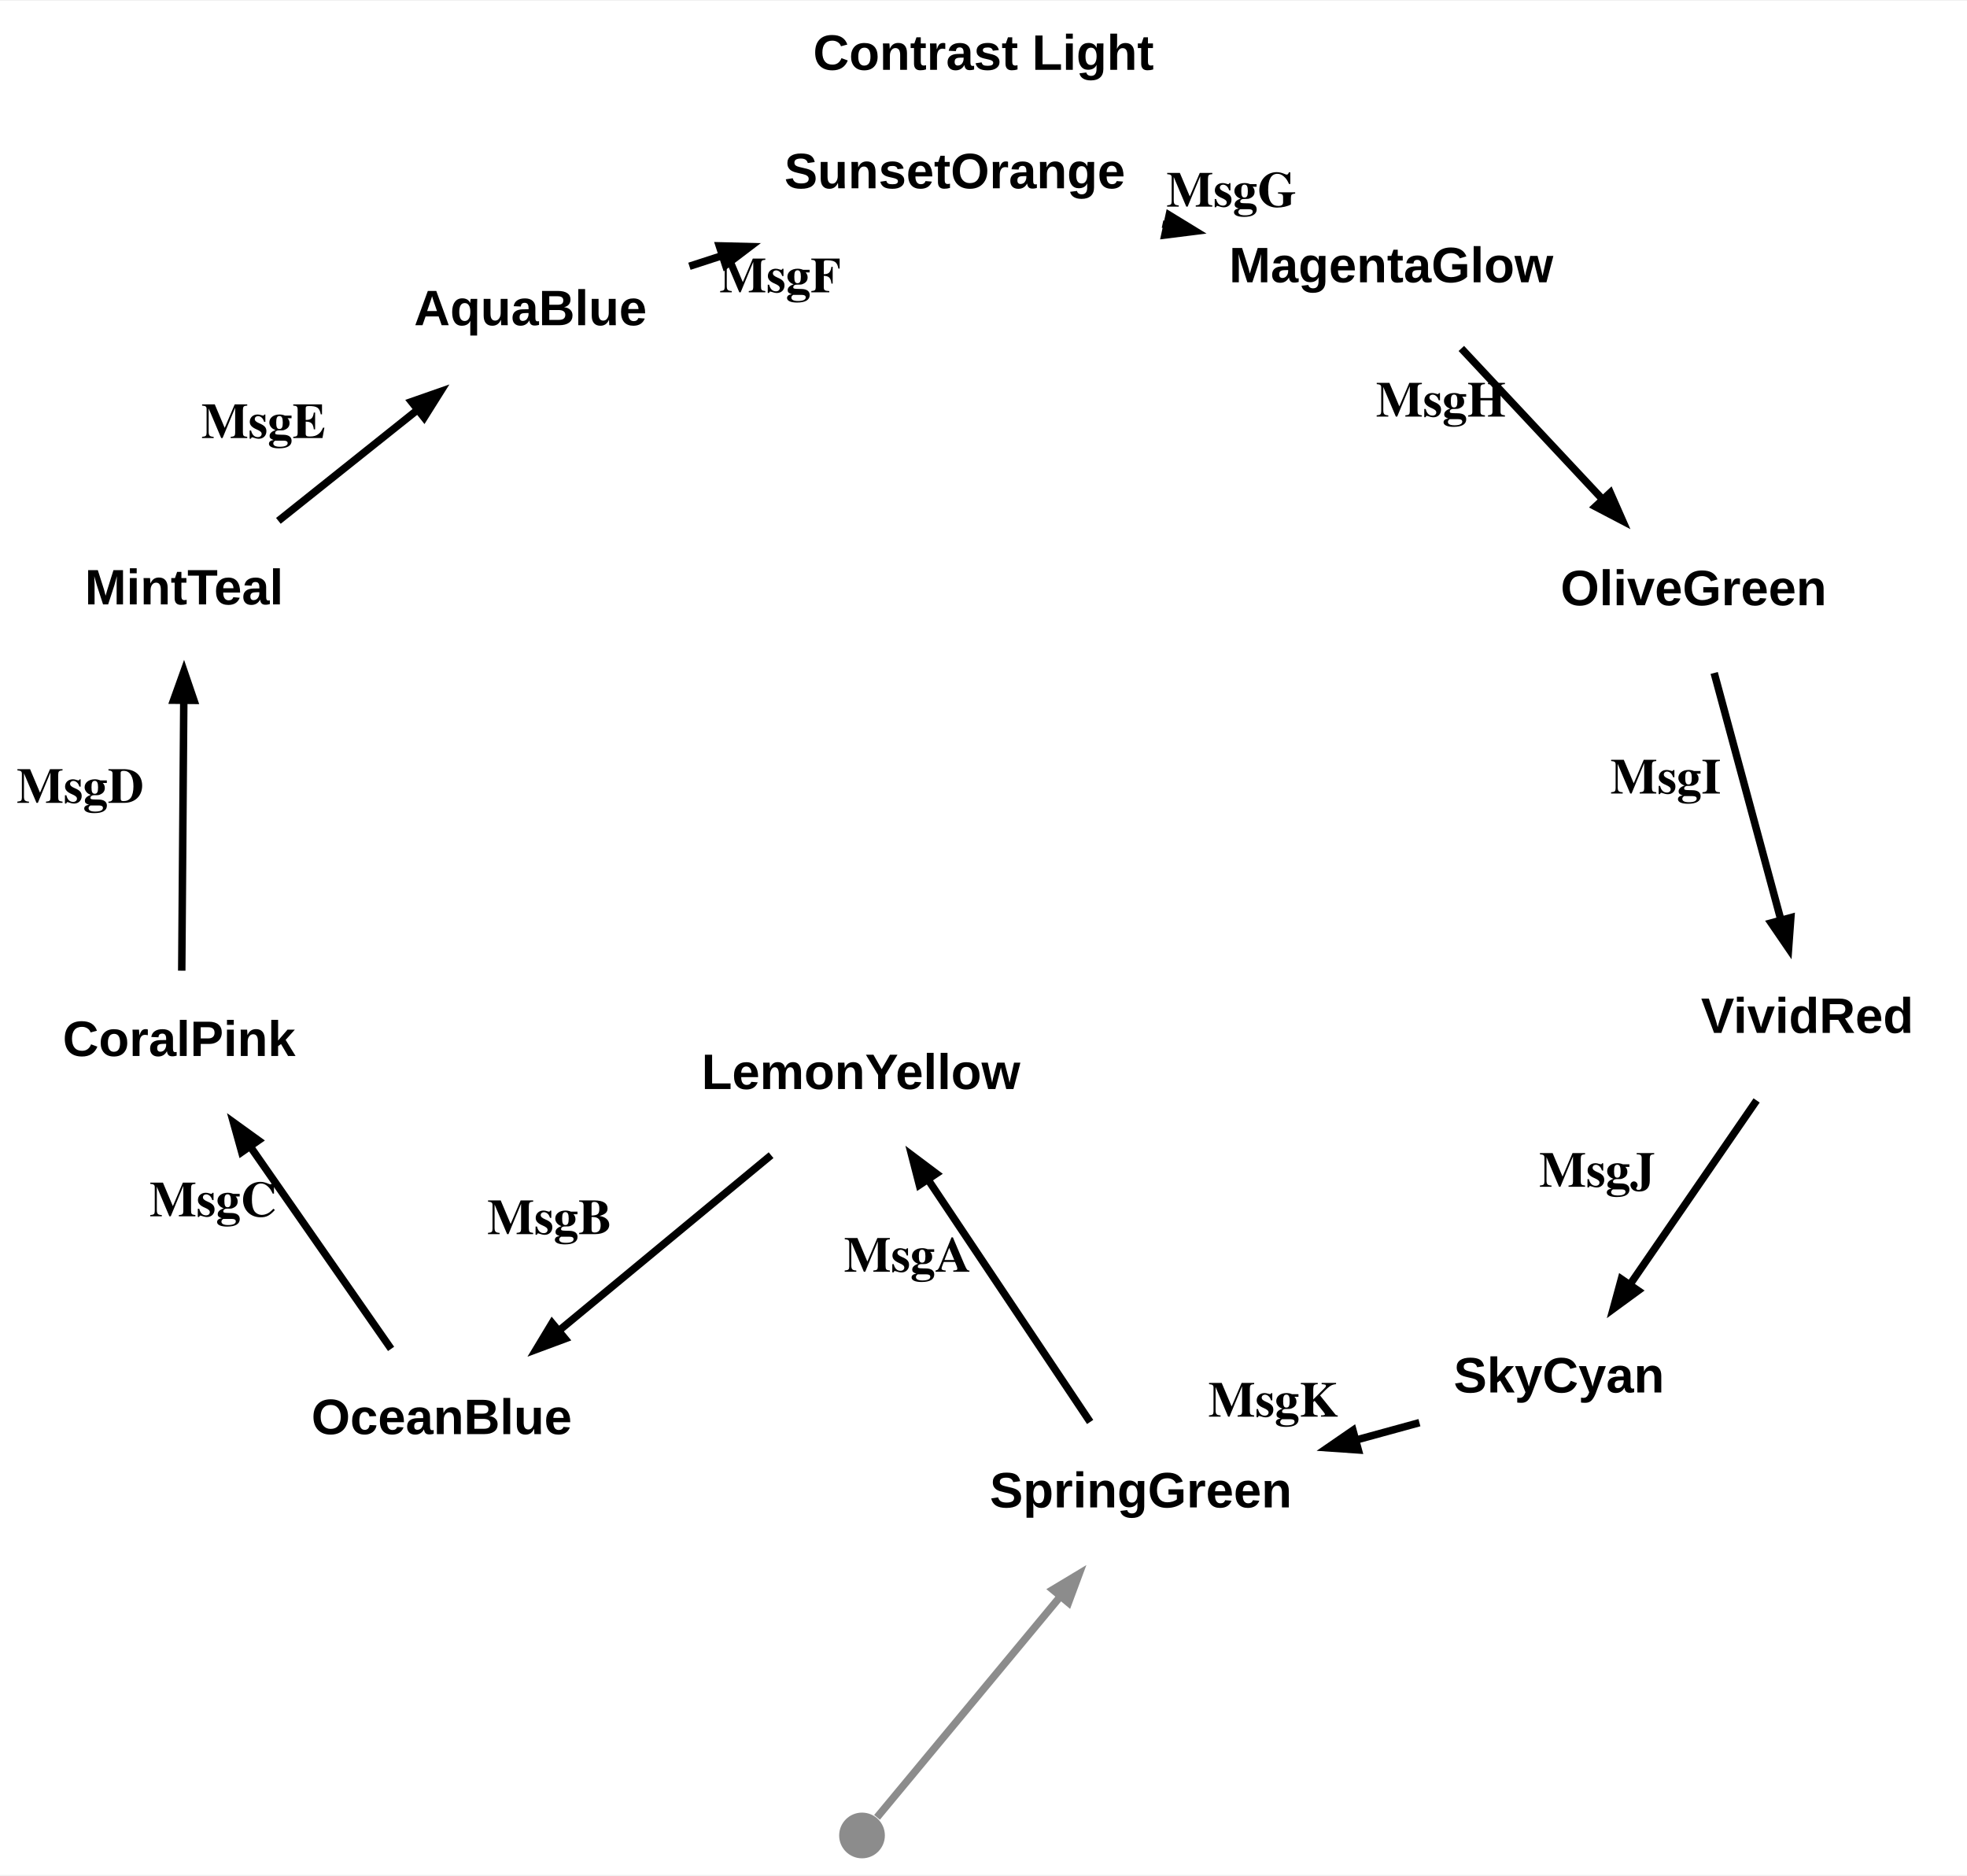
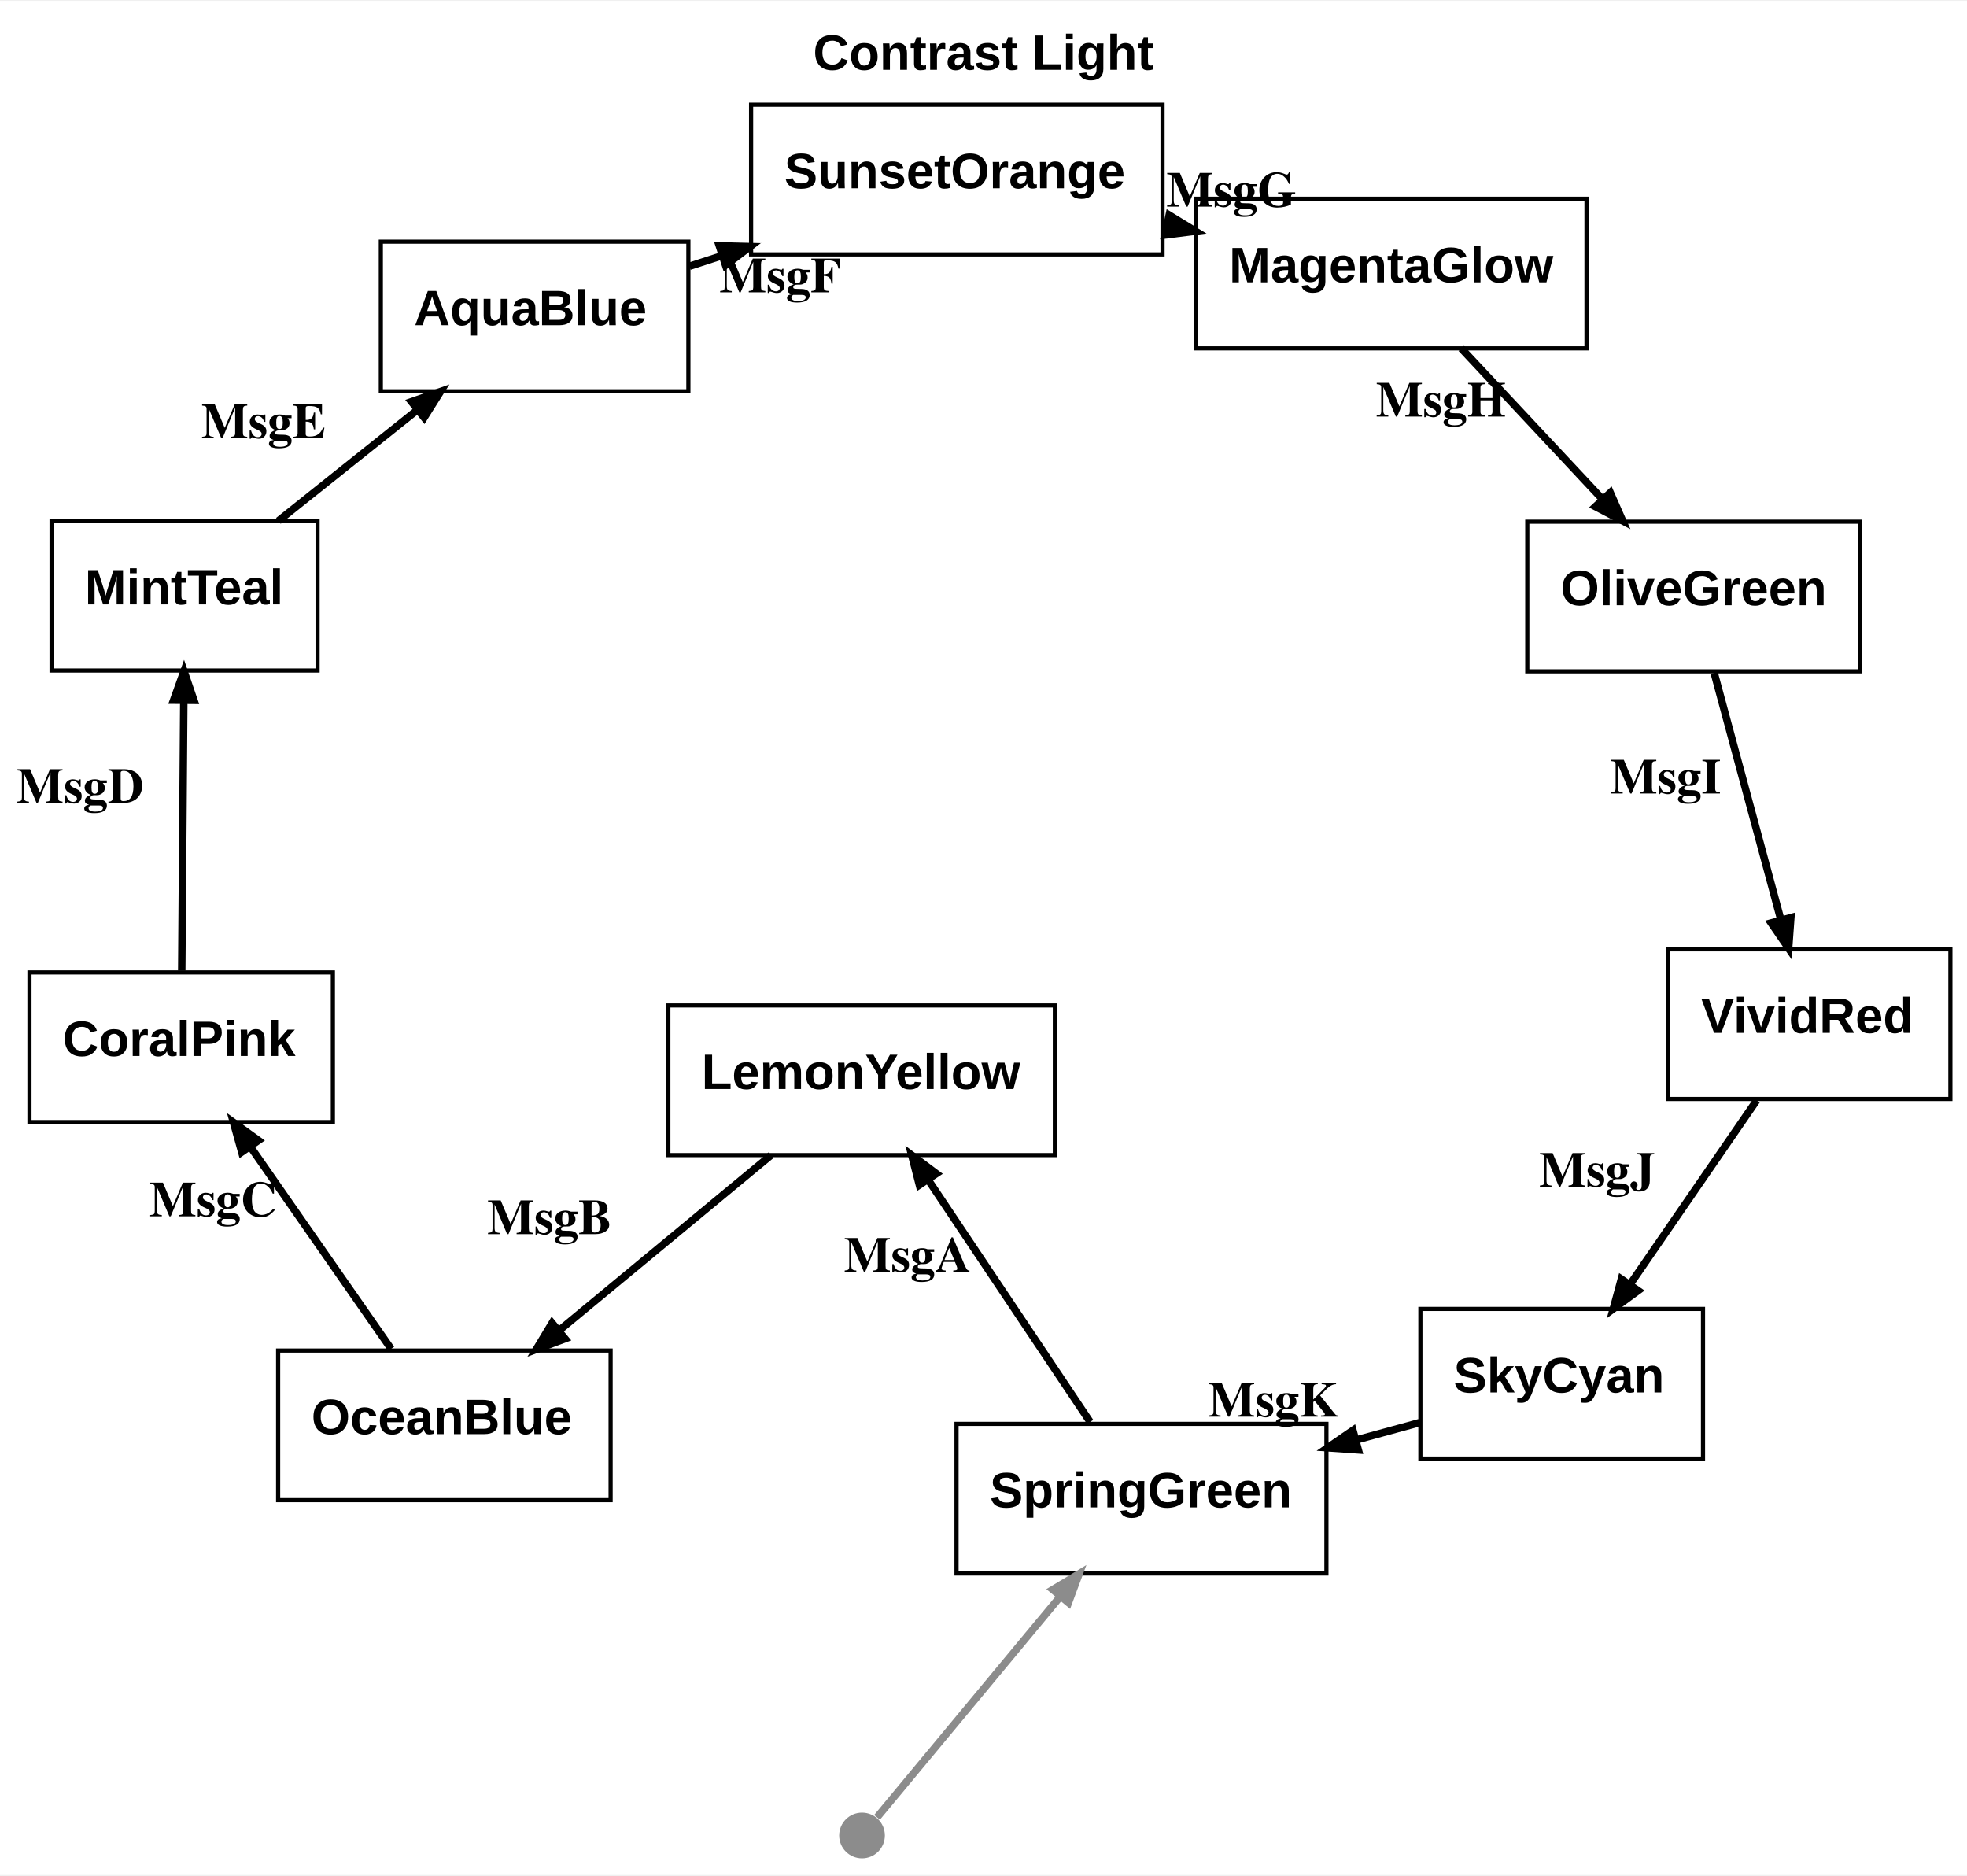
<svg xmlns="http://www.w3.org/2000/svg" width="473pt" height="451pt" viewBox="0.00 0.00 473.28 450.87">
  <g id="graph0" class="graph" transform="scale(1 1) rotate(0) translate(4 446.87)">
    <polygon fill="#ffffff" stroke="transparent" points="-4,4 -4,-446.87 469.28,-446.87 469.28,4 -4,4" />
-     <text text-anchor="start" x="191.64" y="-430.27" font-family="Arial" font-weight="bold" font-size="12.00">Contrast Light</text>
+     <text text-anchor="start" x="191.64" y="-430.27" font-family="Arial" font-weight="bold" font-size="12.00" fill="#000000">Contrast Light</text>
    <g id="node1" class="node">
-       <polygon fill="#ffffff" stroke="black" stroke-width="0" points="315.15,-104.52 226.15,-104.52 226.15,-68.52 315.15,-68.52 315.15,-104.52" />
+       <polygon fill="#ffffff" stroke="#000000" points="315.15,-104.52 226.15,-104.52 226.15,-68.52 315.15,-68.52 315.15,-104.52" />
      <text text-anchor="start" x="234.15" y="-84.42" font-family="Arial" font-weight="bold" font-size="12.00" fill="#000000">SpringGreen</text>
    </g>
    <g id="node3" class="node">
-       <polygon fill="#ffffff" stroke="black" stroke-width="0" points="249.81,-205.18 156.81,-205.18 156.81,-169.18 249.81,-169.18 249.81,-205.18" />
+       <polygon fill="#ffffff" stroke="#000000" points="249.81,-205.18 156.81,-205.18 156.81,-169.18 249.81,-169.18 249.81,-205.18" />
      <text text-anchor="start" x="164.81" y="-185.08" font-family="Arial" font-weight="bold" font-size="12.00" fill="#000000">LemonYellow</text>
    </g>
    <g id="edge2" class="edge">
      <path fill="none" stroke="#000000" stroke-width="1.8" d="M258.3,-104.98C247.41,-121.26 231.47,-145.09 219.55,-162.9" />
      <polygon fill="#000000" stroke="#000000" stroke-width="1.8" points="217.21,-161.99 215.36,-169.17 221.29,-164.72 217.21,-161.99" />
      <text text-anchor="start" x="199.07" y="-141.12" font-family="Times,serif" font-weight="bold" font-size="12.00" fill="#000000">MsgA</text>
    </g>
    <g id="node2" class="node">
      <ellipse fill="#8c8c8c" stroke="black" stroke-width="0" cx="203.41" cy="-5.5" rx="5.5" ry="5.5" />
    </g>
    <g id="edge1" class="edge">
      <path fill="none" stroke="#8c8c8c" stroke-width="1.8" d="M207.02,-9.86C215.18,-19.69 235.52,-44.19 251.02,-62.87" />
      <polygon fill="#8c8c8c" stroke="#8c8c8c" stroke-width="1.8" points="249.31,-64.64 255.66,-68.46 253.08,-61.51 249.31,-64.64" />
    </g>
    <g id="node4" class="node">
-       <polygon fill="#ffffff" stroke="black" stroke-width="0" points="142.92,-122.16 62.92,-122.16 62.92,-86.16 142.92,-86.16 142.92,-122.16" />
+       <polygon fill="#ffffff" stroke="#000000" points="142.92,-122.16 62.92,-122.16 62.92,-86.16 142.92,-86.16 142.92,-122.16" />
      <text text-anchor="start" x="70.92" y="-102.06" font-family="Arial" font-weight="bold" font-size="12.00" fill="#000000">OceanBlue</text>
    </g>
    <g id="edge3" class="edge">
      <path fill="none" stroke="#000000" stroke-width="1.8" d="M181.53,-169.16C166.63,-156.85 146.76,-140.41 130.73,-127.15" />
      <polygon fill="#000000" stroke="#000000" stroke-width="1.8" points="131.96,-125 125.01,-122.42 128.84,-128.77 131.96,-125" />
      <text text-anchor="start" x="113.24" y="-150.17" font-family="Times,serif" font-weight="bold" font-size="12.00" fill="#000000">MsgB</text>
    </g>
    <g id="node5" class="node">
-       <polygon fill="#ffffff" stroke="black" stroke-width="0" points="76.09,-213.12 3.09,-213.12 3.09,-177.12 76.09,-177.12 76.09,-213.12" />
+       <polygon fill="#ffffff" stroke="#000000" points="76.09,-213.12 3.09,-213.12 3.09,-177.12 76.09,-177.12 76.09,-213.12" />
      <text text-anchor="start" x="11.09" y="-193.02" font-family="Arial" font-weight="bold" font-size="12.00" fill="#000000">CoralPink</text>
    </g>
    <g id="edge4" class="edge">
      <path fill="none" stroke="#000000" stroke-width="1.8" d="M90.1,-122.56C80.34,-136.59 66.82,-156.01 56.22,-171.23" />
      <polygon fill="#000000" stroke="#000000" stroke-width="1.8" points="54.16,-169.91 52.17,-177.05 58.18,-172.71 54.16,-169.91" />
      <text text-anchor="start" x="31.97" y="-154.45" font-family="Times,serif" font-weight="bold" font-size="12.00" fill="#000000">MsgC</text>
    </g>
    <g id="node6" class="node">
-       <polygon fill="#ffffff" stroke="black" stroke-width="0" points="72.41,-321.76 8.41,-321.76 8.41,-285.76 72.41,-285.76 72.41,-321.76" />
+       <polygon fill="#ffffff" stroke="#000000" points="72.41,-321.76 8.41,-321.76 8.41,-285.76 72.41,-285.76 72.41,-321.76" />
      <text text-anchor="start" x="16.41" y="-301.66" font-family="Arial" font-weight="bold" font-size="12.00" fill="#000000">MintTeal</text>
    </g>
    <g id="edge5" class="edge">
      <path fill="none" stroke="#000000" stroke-width="1.8" d="M39.73,-213.55C39.86,-231.37 40.07,-258.52 40.22,-278.38" />
      <polygon fill="#000000" stroke="#000000" stroke-width="1.8" points="37.77,-278.62 40.27,-285.6 42.67,-278.58 37.77,-278.62" />
      <text text-anchor="start" x="0" y="-253.92" font-family="Times,serif" font-weight="bold" font-size="12.00" fill="#000000">MsgD</text>
    </g>
    <g id="node7" class="node">
-       <polygon fill="#ffffff" stroke="black" stroke-width="0" points="161.63,-388.93 87.63,-388.93 87.63,-352.93 161.63,-352.93 161.63,-388.93" />
+       <polygon fill="#ffffff" stroke="#000000" points="161.63,-388.93 87.63,-388.93 87.63,-352.93 161.63,-352.93 161.63,-388.93" />
      <text text-anchor="start" x="95.63" y="-368.83" font-family="Arial" font-weight="bold" font-size="12.00" fill="#000000">AquaBlue</text>
    </g>
    <g id="edge6" class="edge">
      <path fill="none" stroke="#000000" stroke-width="1.8" d="M62.98,-321.76C73.27,-329.97 85.56,-339.77 96.45,-348.46" />
      <polygon fill="#000000" stroke="#000000" stroke-width="1.8" points="95,-350.43 102,-352.88 98.05,-346.6 95,-350.43" />
      <text text-anchor="start" x="44.44" y="-341.68" font-family="Times,serif" font-weight="bold" font-size="12.00" fill="#000000">MsgE</text>
    </g>
    <g id="node8" class="node">
-       <polygon fill="#ffffff" stroke="black" stroke-width="0" points="275.72,-421.87 176.72,-421.87 176.72,-385.87 275.72,-385.87 275.72,-421.87" />
+       <polygon fill="#ffffff" stroke="#000000" points="275.72,-421.87 176.72,-421.87 176.72,-385.87 275.72,-385.87 275.72,-421.87" />
      <text text-anchor="start" x="184.72" y="-401.77" font-family="Arial" font-weight="bold" font-size="12.00" fill="#000000">SunsetOrange</text>
    </g>
    <g id="edge7" class="edge">
      <path fill="none" stroke="#000000" stroke-width="1.8" d="M161.88,-383.01C164.41,-383.83 166.99,-384.67 169.58,-385.51" />
      <polygon fill="#000000" stroke="#000000" stroke-width="1.8" points="169.07,-387.92 176.48,-387.74 170.58,-383.26 169.07,-387.92" />
      <text text-anchor="start" x="169.1" y="-376.75" font-family="Times,serif" font-weight="bold" font-size="12.00" fill="#000000">MsgF</text>
    </g>
    <g id="node9" class="node">
-       <polygon fill="#ffffff" stroke="black" stroke-width="0" points="377.73,-399.26 283.73,-399.26 283.73,-363.26 377.73,-363.26 377.73,-399.26" />
+       <polygon fill="#ffffff" stroke="#000000" points="377.73,-399.26 283.73,-399.26 283.73,-363.26 377.73,-363.26 377.73,-399.26" />
      <text text-anchor="start" x="291.73" y="-379.16" font-family="Arial" font-weight="bold" font-size="12.00" fill="#000000">MagentaGlow</text>
    </g>
    <g id="edge8" class="edge">
      <path fill="none" stroke="#000000" stroke-width="1.8" d="M275.72,-393.16C276.05,-393.09 276.38,-393.02 276.71,-392.95" />
      <polygon fill="#000000" stroke="#000000" stroke-width="1.8" points="277.32,-395.32 283.64,-391.45 276.28,-390.53 277.32,-395.32" />
      <text text-anchor="start" x="276.65" y="-397.36" font-family="Times,serif" font-weight="bold" font-size="12.00" fill="#000000">MsgG</text>
    </g>
    <g id="node10" class="node">
-       <polygon fill="#ffffff" stroke="black" stroke-width="0" points="443.48,-321.56 363.48,-321.56 363.48,-285.56 443.48,-285.56 443.48,-321.56" />
+       <polygon fill="#ffffff" stroke="#000000" points="443.48,-321.56 363.48,-321.56 363.48,-285.56 443.48,-285.56 443.48,-321.56" />
      <text text-anchor="start" x="371.48" y="-301.46" font-family="Arial" font-weight="bold" font-size="12.00" fill="#000000">OliveGreen</text>
    </g>
    <g id="edge9" class="edge">
      <path fill="none" stroke="#000000" stroke-width="1.8" d="M347.61,-363.24C357.72,-352.43 370.7,-338.57 381.6,-326.93" />
      <polygon fill="#000000" stroke="#000000" stroke-width="1.8" points="383.45,-328.54 386.44,-321.75 379.87,-325.19 383.45,-328.54" />
      <text text-anchor="start" x="327.07" y="-346.85" font-family="Times,serif" font-weight="bold" font-size="12.00" fill="#000000">MsgH</text>
    </g>
    <g id="node11" class="node">
-       <polygon fill="#ffffff" stroke="black" stroke-width="0" points="465.28,-218.68 397.28,-218.68 397.28,-182.68 465.28,-182.68 465.28,-218.68" />
+       <polygon fill="#ffffff" stroke="#000000" points="465.28,-218.68 397.28,-218.68 397.28,-182.68 465.28,-182.68 465.28,-218.68" />
      <text text-anchor="start" x="405.28" y="-198.58" font-family="Arial" font-weight="bold" font-size="12.00" fill="#000000">VividRed</text>
    </g>
    <g id="edge10" class="edge">
      <path fill="none" stroke="#000000" stroke-width="1.8" d="M408.45,-285.17C412.91,-268.64 419.52,-244.21 424.47,-225.87" />
      <polygon fill="#000000" stroke="#000000" stroke-width="1.8" points="426.89,-226.31 426.35,-218.91 422.16,-225.03 426.89,-226.31" />
      <text text-anchor="start" x="383.47" y="-256.17" font-family="Times,serif" font-weight="bold" font-size="12.00" fill="#000000">MsgI</text>
    </g>
    <g id="node12" class="node">
-       <polygon fill="#ffffff" stroke="black" stroke-width="0" points="405.76,-132.17 337.76,-132.17 337.76,-96.17 405.76,-96.17 405.76,-132.17" />
+       <polygon fill="#ffffff" stroke="#000000" points="405.76,-132.17 337.76,-132.17 337.76,-96.17 405.76,-96.17 405.76,-132.17" />
      <text text-anchor="start" x="345.76" y="-112.07" font-family="Arial" font-weight="bold" font-size="12.00" fill="#000000">SkyCyan</text>
    </g>
    <g id="edge11" class="edge">
      <path fill="none" stroke="#000000" stroke-width="1.8" d="M418.66,-182.33C409.84,-169.52 397.97,-152.27 388.39,-138.34" />
      <polygon fill="#000000" stroke="#000000" stroke-width="1.8" points="390.15,-136.57 384.16,-132.19 386.11,-139.35 390.15,-136.57" />
      <text text-anchor="start" x="366.34" y="-161.56" font-family="Times,serif" font-weight="bold" font-size="12.00" fill="#000000">MsgJ</text>
    </g>
    <g id="edge12" class="edge">
      <path fill="none" stroke="#000000" stroke-width="1.8" d="M337.53,-104.81C332.65,-103.47 327.53,-102.08 322.41,-100.67" />
      <polygon fill="#000000" stroke="#000000" stroke-width="1.8" points="322.82,-98.25 315.42,-98.76 321.53,-102.97 322.82,-98.25" />
      <text text-anchor="start" x="286.72" y="-106.26" font-family="Times,serif" font-weight="bold" font-size="12.00" fill="#000000">MsgK</text>
    </g>
  </g>
</svg>
